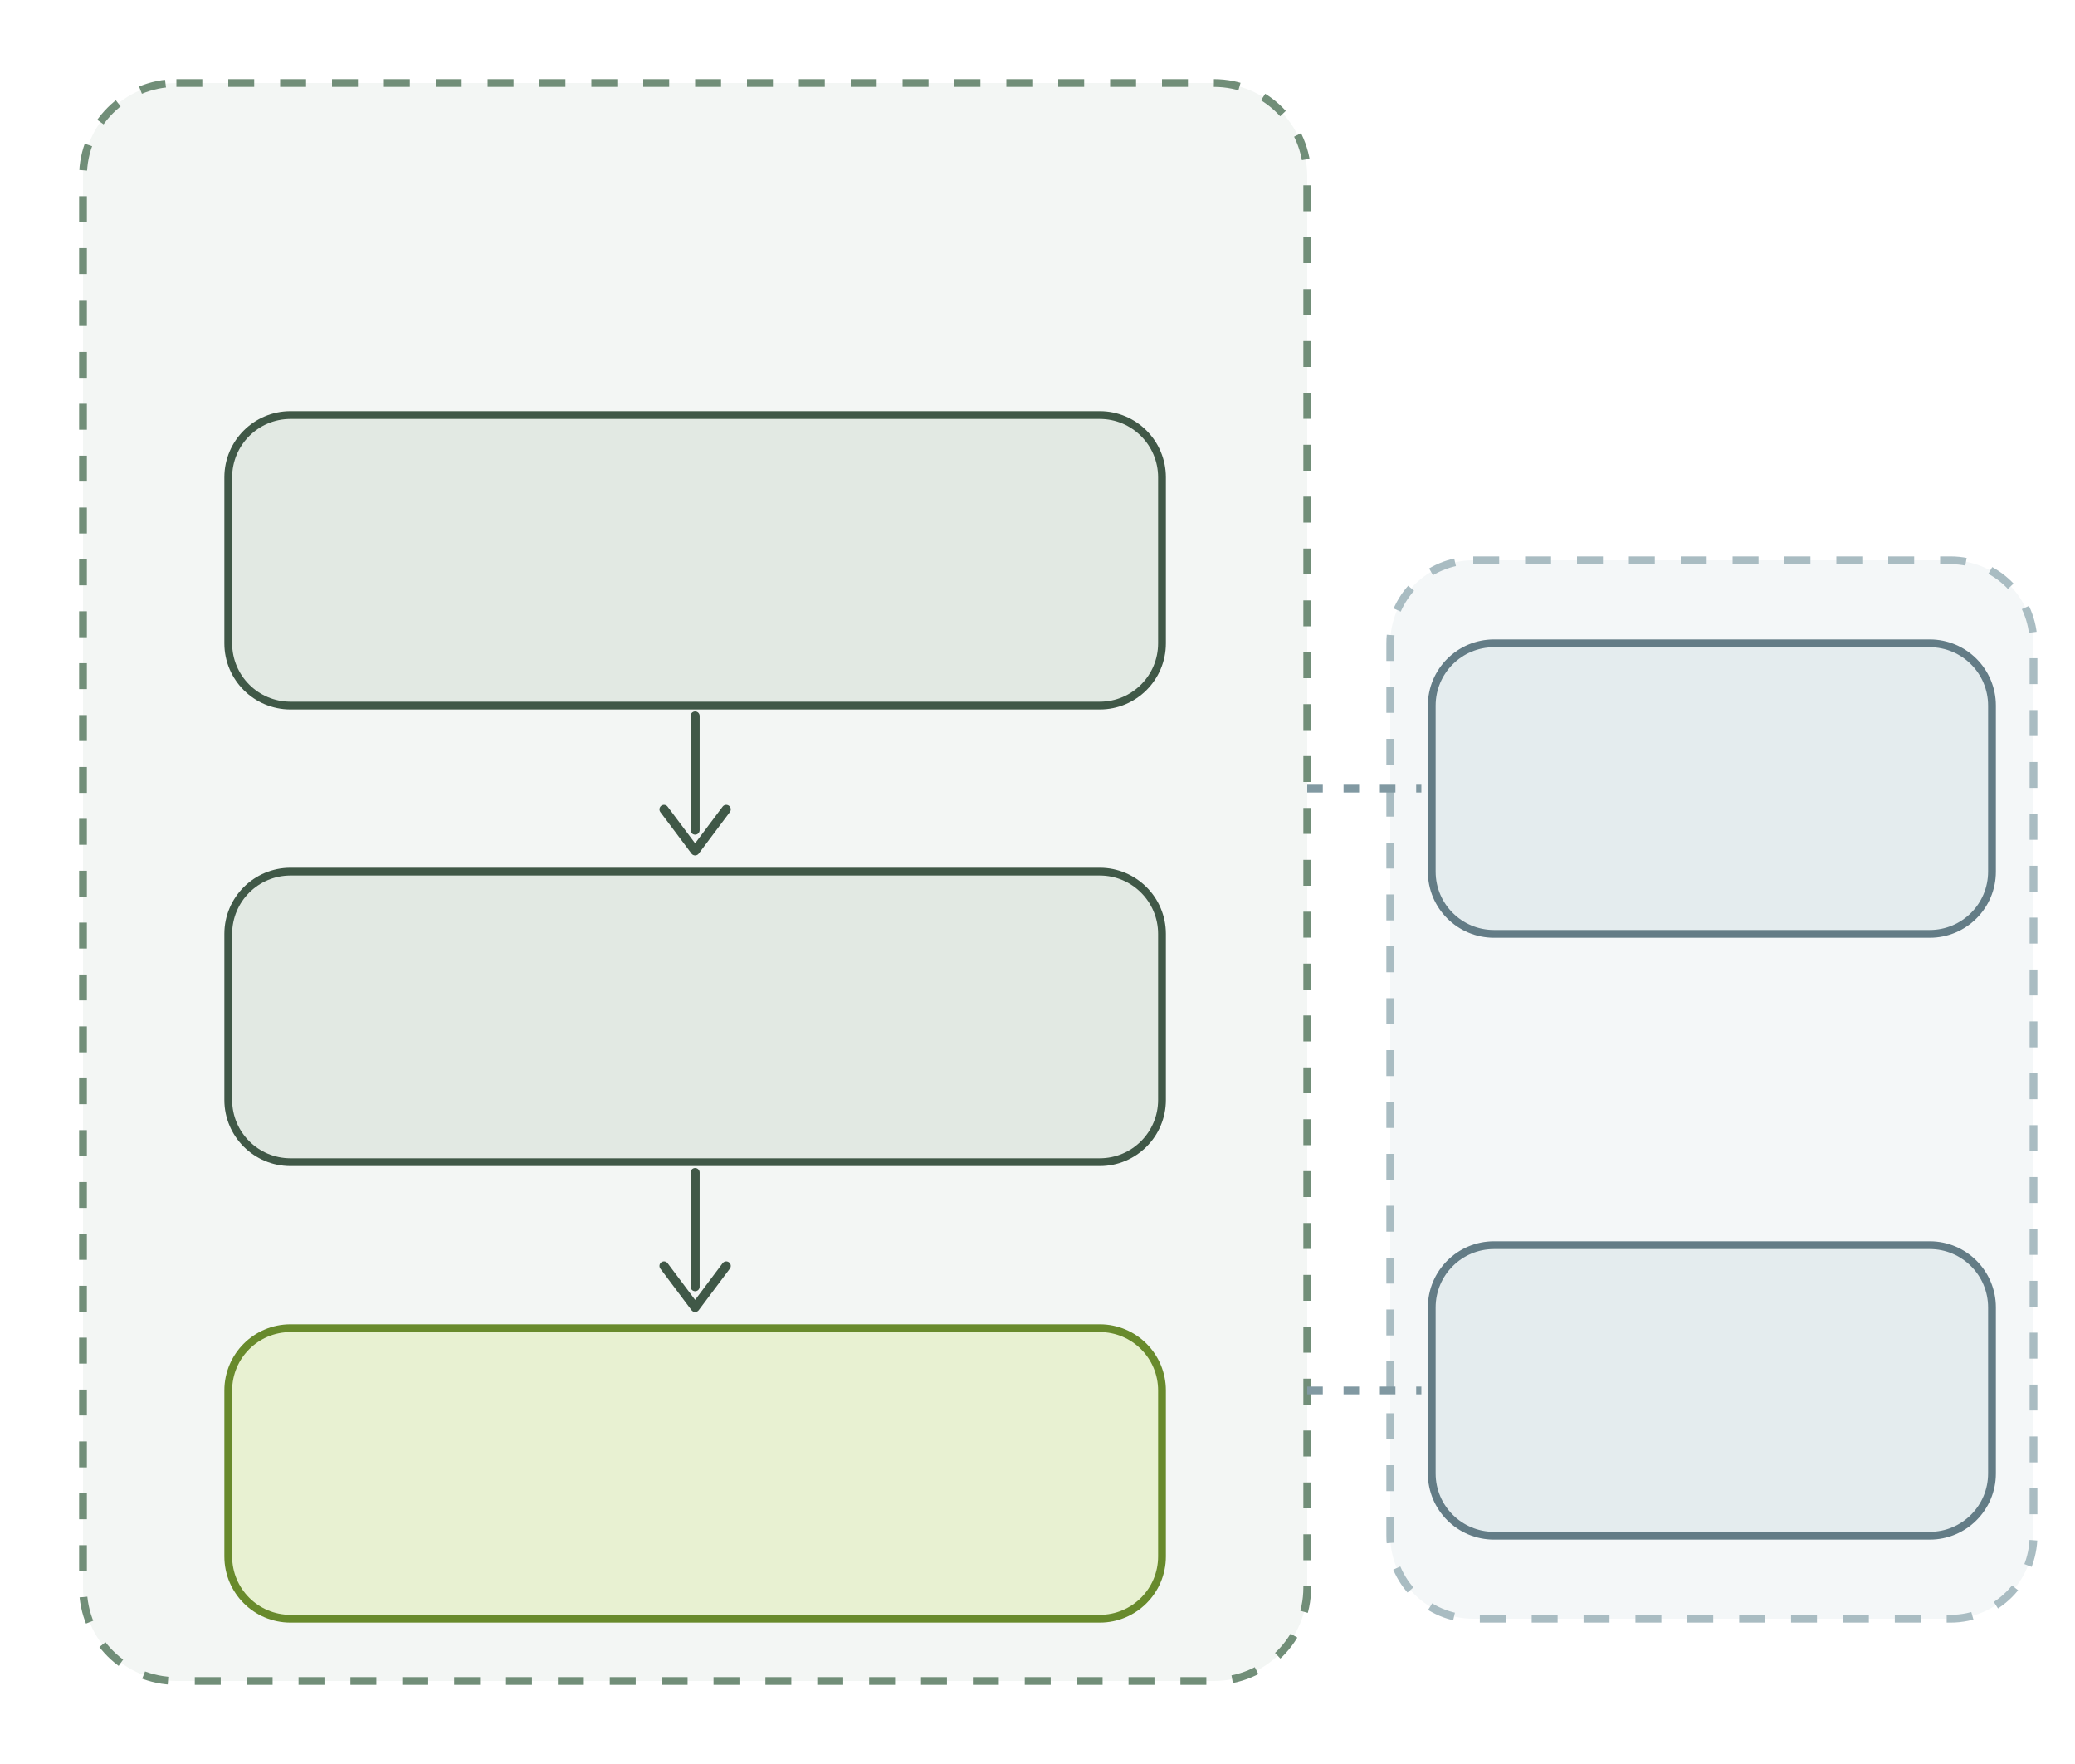
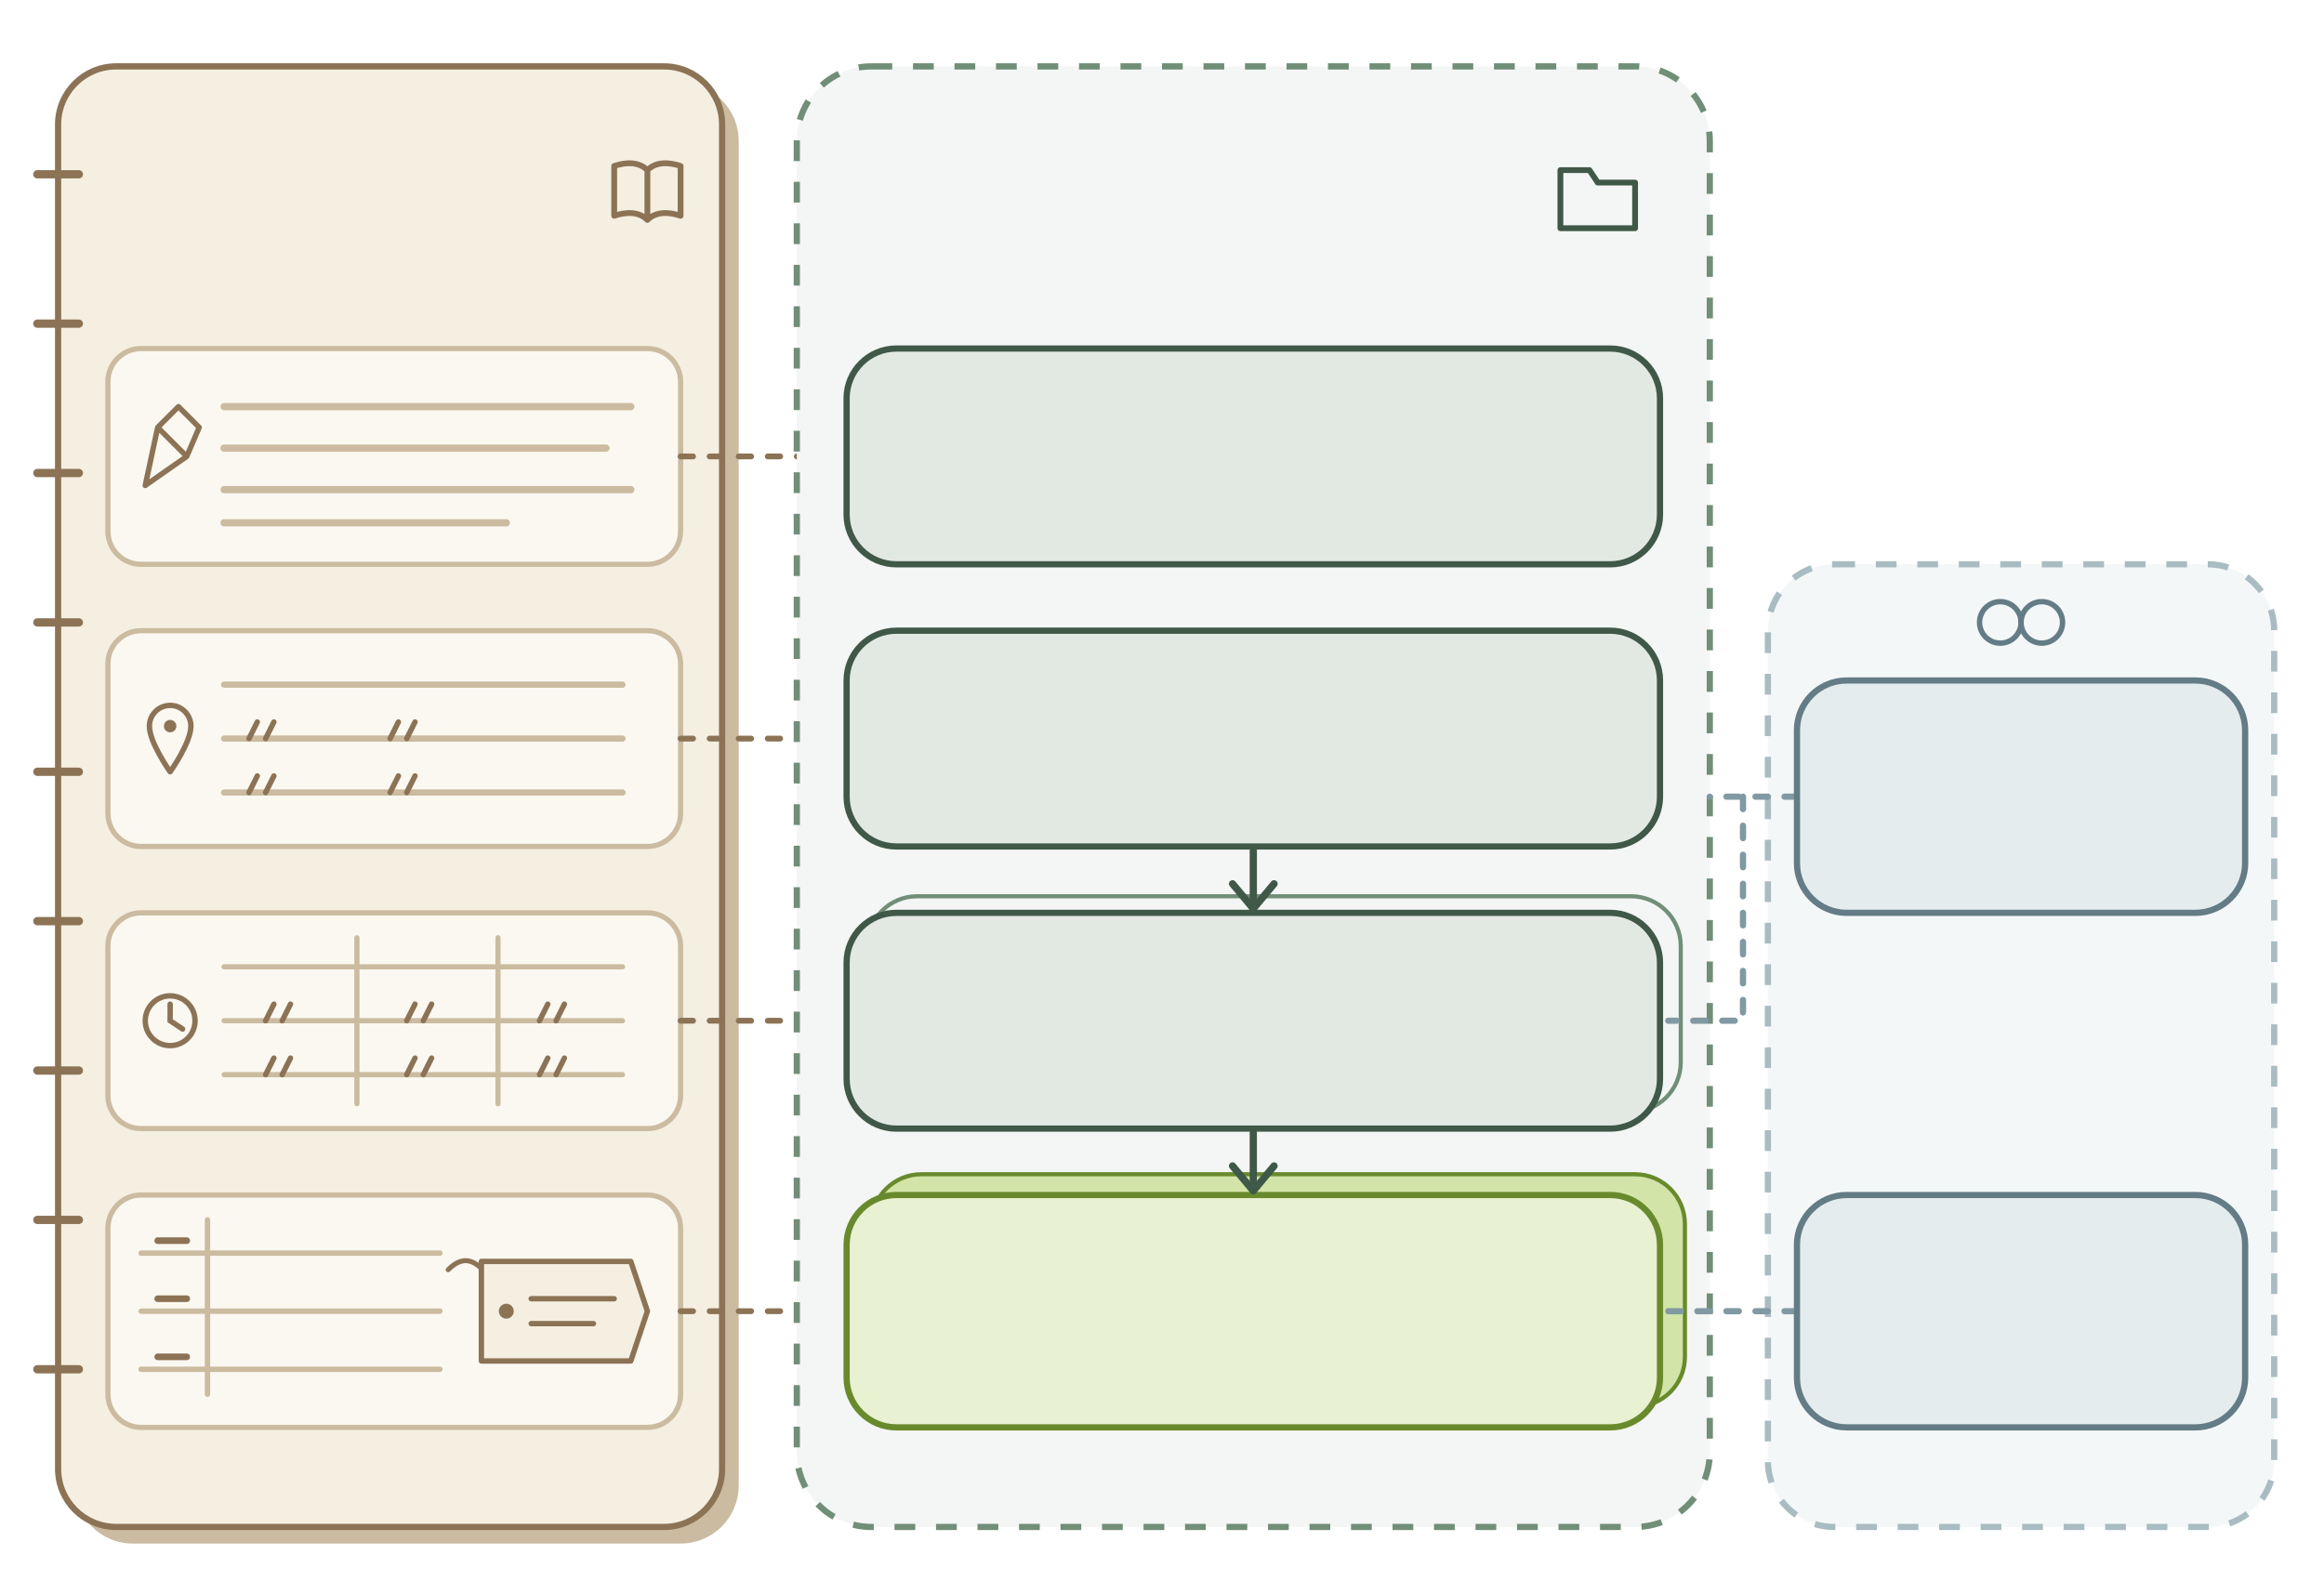
- <svg xmlns="http://www.w3.org/2000/svg" viewBox="0 0 400 340" aria-hidden="true">
-   <rect class="art-project" x="16" y="16" width="236" height="308" rx="18" fill="#f3f6f4" stroke="#718e78" stroke-width="1.5" stroke-dasharray="5 5" />
-   <rect class="art-shared" x="268" y="108" width="124" height="204" rx="16" fill="#f4f7f8" stroke="#a9bcc2" stroke-width="1.5" stroke-dasharray="5 5" />
-   <path class="art-leader" d="M252 152H274M252 268H274" fill="none" stroke="#8199a2" stroke-width="1.5" stroke-dasharray="3 4" />
-   <path class="art-arrow" d="M134 138V160M134 226V248" fill="none" stroke="#405847" stroke-width="1.75" stroke-linecap="round" />
-   <path class="art-arrow-head" d="M128 156L134 164L140 156M128 244L134 252L140 244" fill="none" stroke="#405847" stroke-width="1.75" stroke-linecap="round" stroke-linejoin="round" />
-   <rect class="art-place" x="44" y="80" width="180" height="56" rx="12" fill="#e2e9e3" stroke="#405847" stroke-width="1.5" />
-   <rect class="art-place" x="44" y="168" width="180" height="56" rx="12" fill="#e2e9e3" stroke="#405847" stroke-width="1.5" />
-   <rect class="art-record" x="44" y="256" width="180" height="56" rx="12" fill="#e8f1d2" stroke="#688a2c" stroke-width="1.5" />
-   <rect class="art-shared-node" x="276" y="124" width="108" height="56" rx="12" fill="#e4ecee" stroke="#637c86" stroke-width="1.5" />
-   <rect class="art-shared-node" x="276" y="240" width="108" height="56" rx="12" fill="#e4ecee" stroke="#637c86" stroke-width="1.5" />
+ <svg xmlns="http://www.w3.org/2000/svg" viewBox="0 0 560 384" aria-hidden="true">
+   <rect class="art-paper" x="18" y="20" width="160" height="352" rx="14" fill="#cbbba0" />
+   <rect class="art-paper" x="14" y="16" width="160" height="352" rx="14" fill="#f5efe2" stroke="#8c7355" stroke-width="1.5" />
+   <path class="art-paper-stroke" d="M9 42H19M9 78H19M9 114H19M9 150H19M9 186H19M9 222H19M9 258H19M9 294H19M9 330H19" fill="none" stroke="#8c7355" stroke-width="2" stroke-linecap="round" />
+   <path class="art-paper-stroke" d="M148 40C151 39 154 39 156 41V53C154 51 151 51 148 52ZM164 40C161 39 158 39 156 41V53C158 51 161 51 164 52Z" fill="none" stroke="#8c7355" stroke-width="1.4" stroke-linejoin="round" />
+   <g class="art-paper-section" data-paper-for="narrative">
+     <rect class="art-paper-page" x="26" y="84" width="138" height="52" rx="8" fill="#fbf8f1" stroke="#cbbba0" stroke-width="1.25" />
+     <path class="art-paper-stroke" d="M35 117L38 103L45 110L35 117ZM38 103L43 98L48 103L45 110" fill="none" stroke="#8c7355" stroke-width="1.3" stroke-linecap="round" stroke-linejoin="round" />
+     <path class="art-paper-rule" d="M54 98H152M54 108H146M54 118H152M54 126H122" fill="none" stroke="#cbbba0" stroke-width="1.75" stroke-linecap="round" />
+   </g>
+   <g class="art-paper-section" data-paper-for="site">
+     <rect class="art-paper-page" x="26" y="152" width="138" height="52" rx="8" fill="#fbf8f1" stroke="#cbbba0" stroke-width="1.25" />
+     <path class="art-paper-stroke" d="M41 186C41 186 46 179 46 175A5 5 0 1 0 36 175C36 179 41 186 41 186Z" fill="none" stroke="#8c7355" stroke-width="1.3" stroke-linejoin="round" />
+     <circle class="art-paper-stroke" cx="41" cy="175" r="1.5" fill="#8c7355" />
+     <path class="art-paper-rule" d="M54 165H150M54 178H150M54 191H150" fill="none" stroke="#cbbba0" stroke-width="1.5" stroke-linecap="round" />
+     <path class="art-paper-stroke" d="M62 174L60 178M66 174L64 178M96 174L94 178M100 174L98 178M62 187L60 191M66 187L64 191M96 187L94 191M100 187L98 191" fill="none" stroke="#8c7355" stroke-width="1.3" stroke-linecap="round" />
+   </g>
+   <g class="art-paper-section" data-paper-for="event">
+     <rect class="art-paper-page" x="26" y="220" width="138" height="52" rx="8" fill="#fbf8f1" stroke="#cbbba0" stroke-width="1.25" />
+     <circle class="art-paper-stroke" cx="41" cy="246" r="6" fill="none" stroke="#8c7355" stroke-width="1.3" />
+     <path class="art-paper-stroke" d="M41 242V246L44 248" fill="none" stroke="#8c7355" stroke-width="1.3" stroke-linecap="round" />
+     <path class="art-paper-rule" d="M54 233H150M54 246H150M54 259H150M86 226V266M120 226V266" fill="none" stroke="#cbbba0" stroke-width="1.25" stroke-linecap="round" />
+     <path class="art-paper-stroke" d="M66 242L64 246M70 242L68 246M100 242L98 246M104 242L102 246M132 242L130 246M136 242L134 246M66 255L64 259M70 255L68 259M100 255L98 259M104 255L102 259M132 255L130 259M136 255L134 259" fill="none" stroke="#8c7355" stroke-width="1.3" stroke-linecap="round" />
+   </g>
+   <g class="art-paper-section" data-paper-for="specimen">
+     <rect class="art-paper-page" x="26" y="288" width="138" height="56" rx="8" fill="#fbf8f1" stroke="#cbbba0" stroke-width="1.25" />
+     <path class="art-paper-rule" d="M34 302H106M34 316H106M34 330H106M50 294V336" fill="none" stroke="#cbbba0" stroke-width="1.3" stroke-linecap="round" />
+     <path class="art-paper-stroke" d="M38 299H45M38 313H45M38 327H45" fill="none" stroke="#8c7355" stroke-width="1.6" stroke-linecap="round" />
+     <path class="art-paper-stroke" d="M108 306C112 302 115 304 118 308" fill="none" stroke="#8c7355" stroke-width="1.2" stroke-linecap="round" />
+     <polygon class="art-paper-page" points="116,304 152,304 156,316 152,328 116,328" fill="#f5efe2" stroke="#8c7355" stroke-width="1.3" stroke-linejoin="round" />
+     <circle class="art-paper-stroke" cx="122" cy="316" r="1.8" fill="#8c7355" />
+     <path class="art-paper-stroke" d="M128 313H148M128 319H143" fill="none" stroke="#8c7355" stroke-width="1.3" stroke-linecap="round" />
+   </g>
+   <path class="art-paper-bridge" d="M164 110H198M164 178H198M164 246H198M164 316H198" fill="none" stroke="#8c7355" stroke-width="1.4" stroke-dasharray="3 4" stroke-linecap="round" />
+   <path class="art-paper-bridge-head" d="M194 106L200 110L194 114M194 174L200 178L194 182M194 242L200 246L194 250M194 312L200 316L194 320" fill="none" stroke="#8c7355" stroke-width="1.4" stroke-linecap="round" stroke-linejoin="round" />
+   <rect class="art-project" x="192" y="16" width="220" height="352" rx="18" fill="#f3f6f4" stroke="#718e78" stroke-width="1.5" stroke-dasharray="5 5" />
+   <path class="art-arrow" d="M376 41H383L385 44H394V55H376Z" fill="none" stroke="#405847" stroke-width="1.4" stroke-linejoin="round" />
+   <rect class="art-place" x="204" y="84" width="196" height="52" rx="12" fill="#e2e9e3" stroke="#405847" stroke-width="1.5" />
+   <rect class="art-place" x="204" y="152" width="196" height="52" rx="12" fill="#e2e9e3" stroke="#405847" stroke-width="1.5" />
+   <rect class="art-place" x="209" y="216" width="196" height="52" rx="12" fill="#f3f6f4" stroke="#718e78" stroke-width="1" />
+   <rect class="art-place" x="204" y="220" width="196" height="52" rx="12" fill="#e2e9e3" stroke="#405847" stroke-width="1.5" />
+   <rect class="art-record" x="210" y="283" width="196" height="56" rx="12" fill="#d3e4a9" stroke="#688a2c" stroke-width="1" />
+   <rect class="art-record" x="204" y="288" width="196" height="56" rx="12" fill="#e8f1d2" stroke="#688a2c" stroke-width="1.5" />
+   <path class="art-arrow" d="M302 205V217M302 273V285" fill="none" stroke="#405847" stroke-width="1.75" stroke-linecap="round" />
+   <path class="art-arrow-head" d="M297 213L302 219L307 213M297 281L302 287L307 281" fill="none" stroke="#405847" stroke-width="1.75" stroke-linecap="round" stroke-linejoin="round" />
+   <rect class="art-shared" x="426" y="136" width="122" height="232" rx="16" fill="#f4f7f8" stroke="#a9bcc2" stroke-width="1.5" stroke-dasharray="5 5" />
+   <circle class="art-leader" cx="482" cy="150" r="5" fill="none" stroke="#637c86" stroke-width="1.3" />
+   <circle class="art-leader" cx="492" cy="150" r="5" fill="none" stroke="#637c86" stroke-width="1.3" />
+   <path class="art-leader" d="M433 192H412M420 192V246H402M433 316H402" fill="none" stroke="#8199a2" stroke-width="1.5" stroke-dasharray="3 4" stroke-linecap="round" stroke-linejoin="round" />
+   <rect class="art-shared-node" x="433" y="164" width="108" height="56" rx="12" fill="#e4ecee" stroke="#637c86" stroke-width="1.5" />
+   <rect class="art-shared-node" x="433" y="288" width="108" height="56" rx="12" fill="#e4ecee" stroke="#637c86" stroke-width="1.5" />
</svg>
